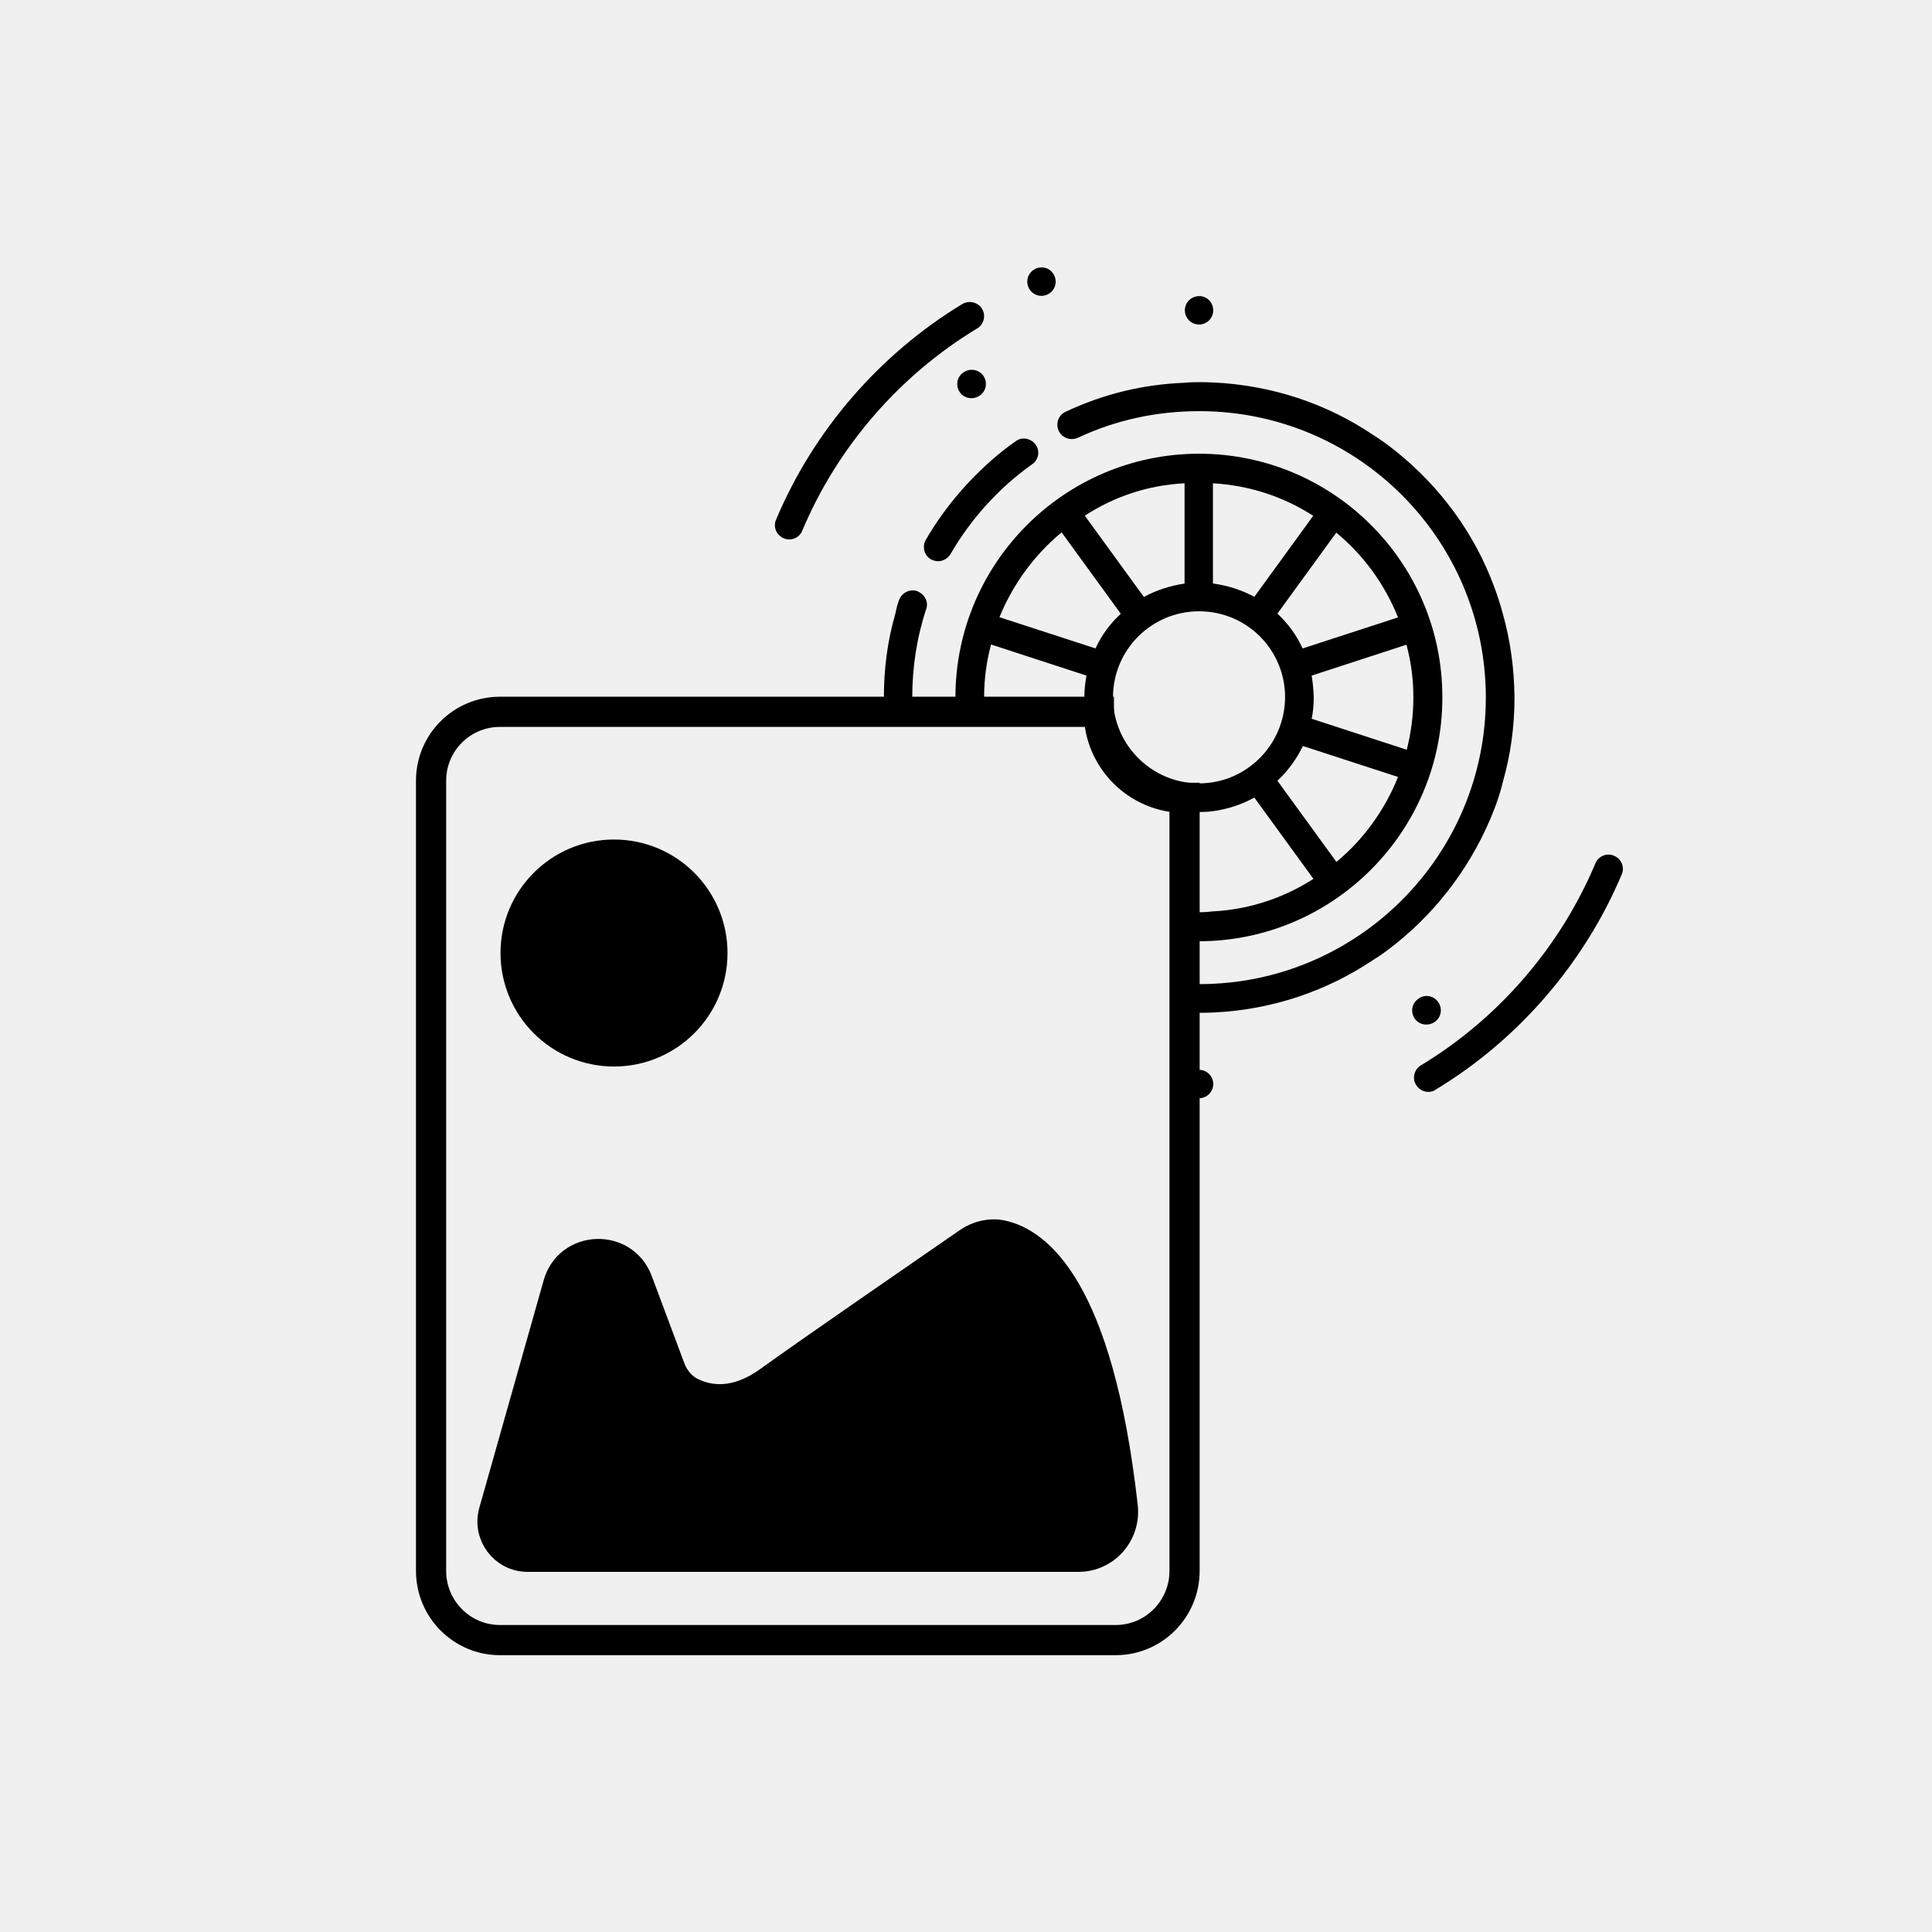
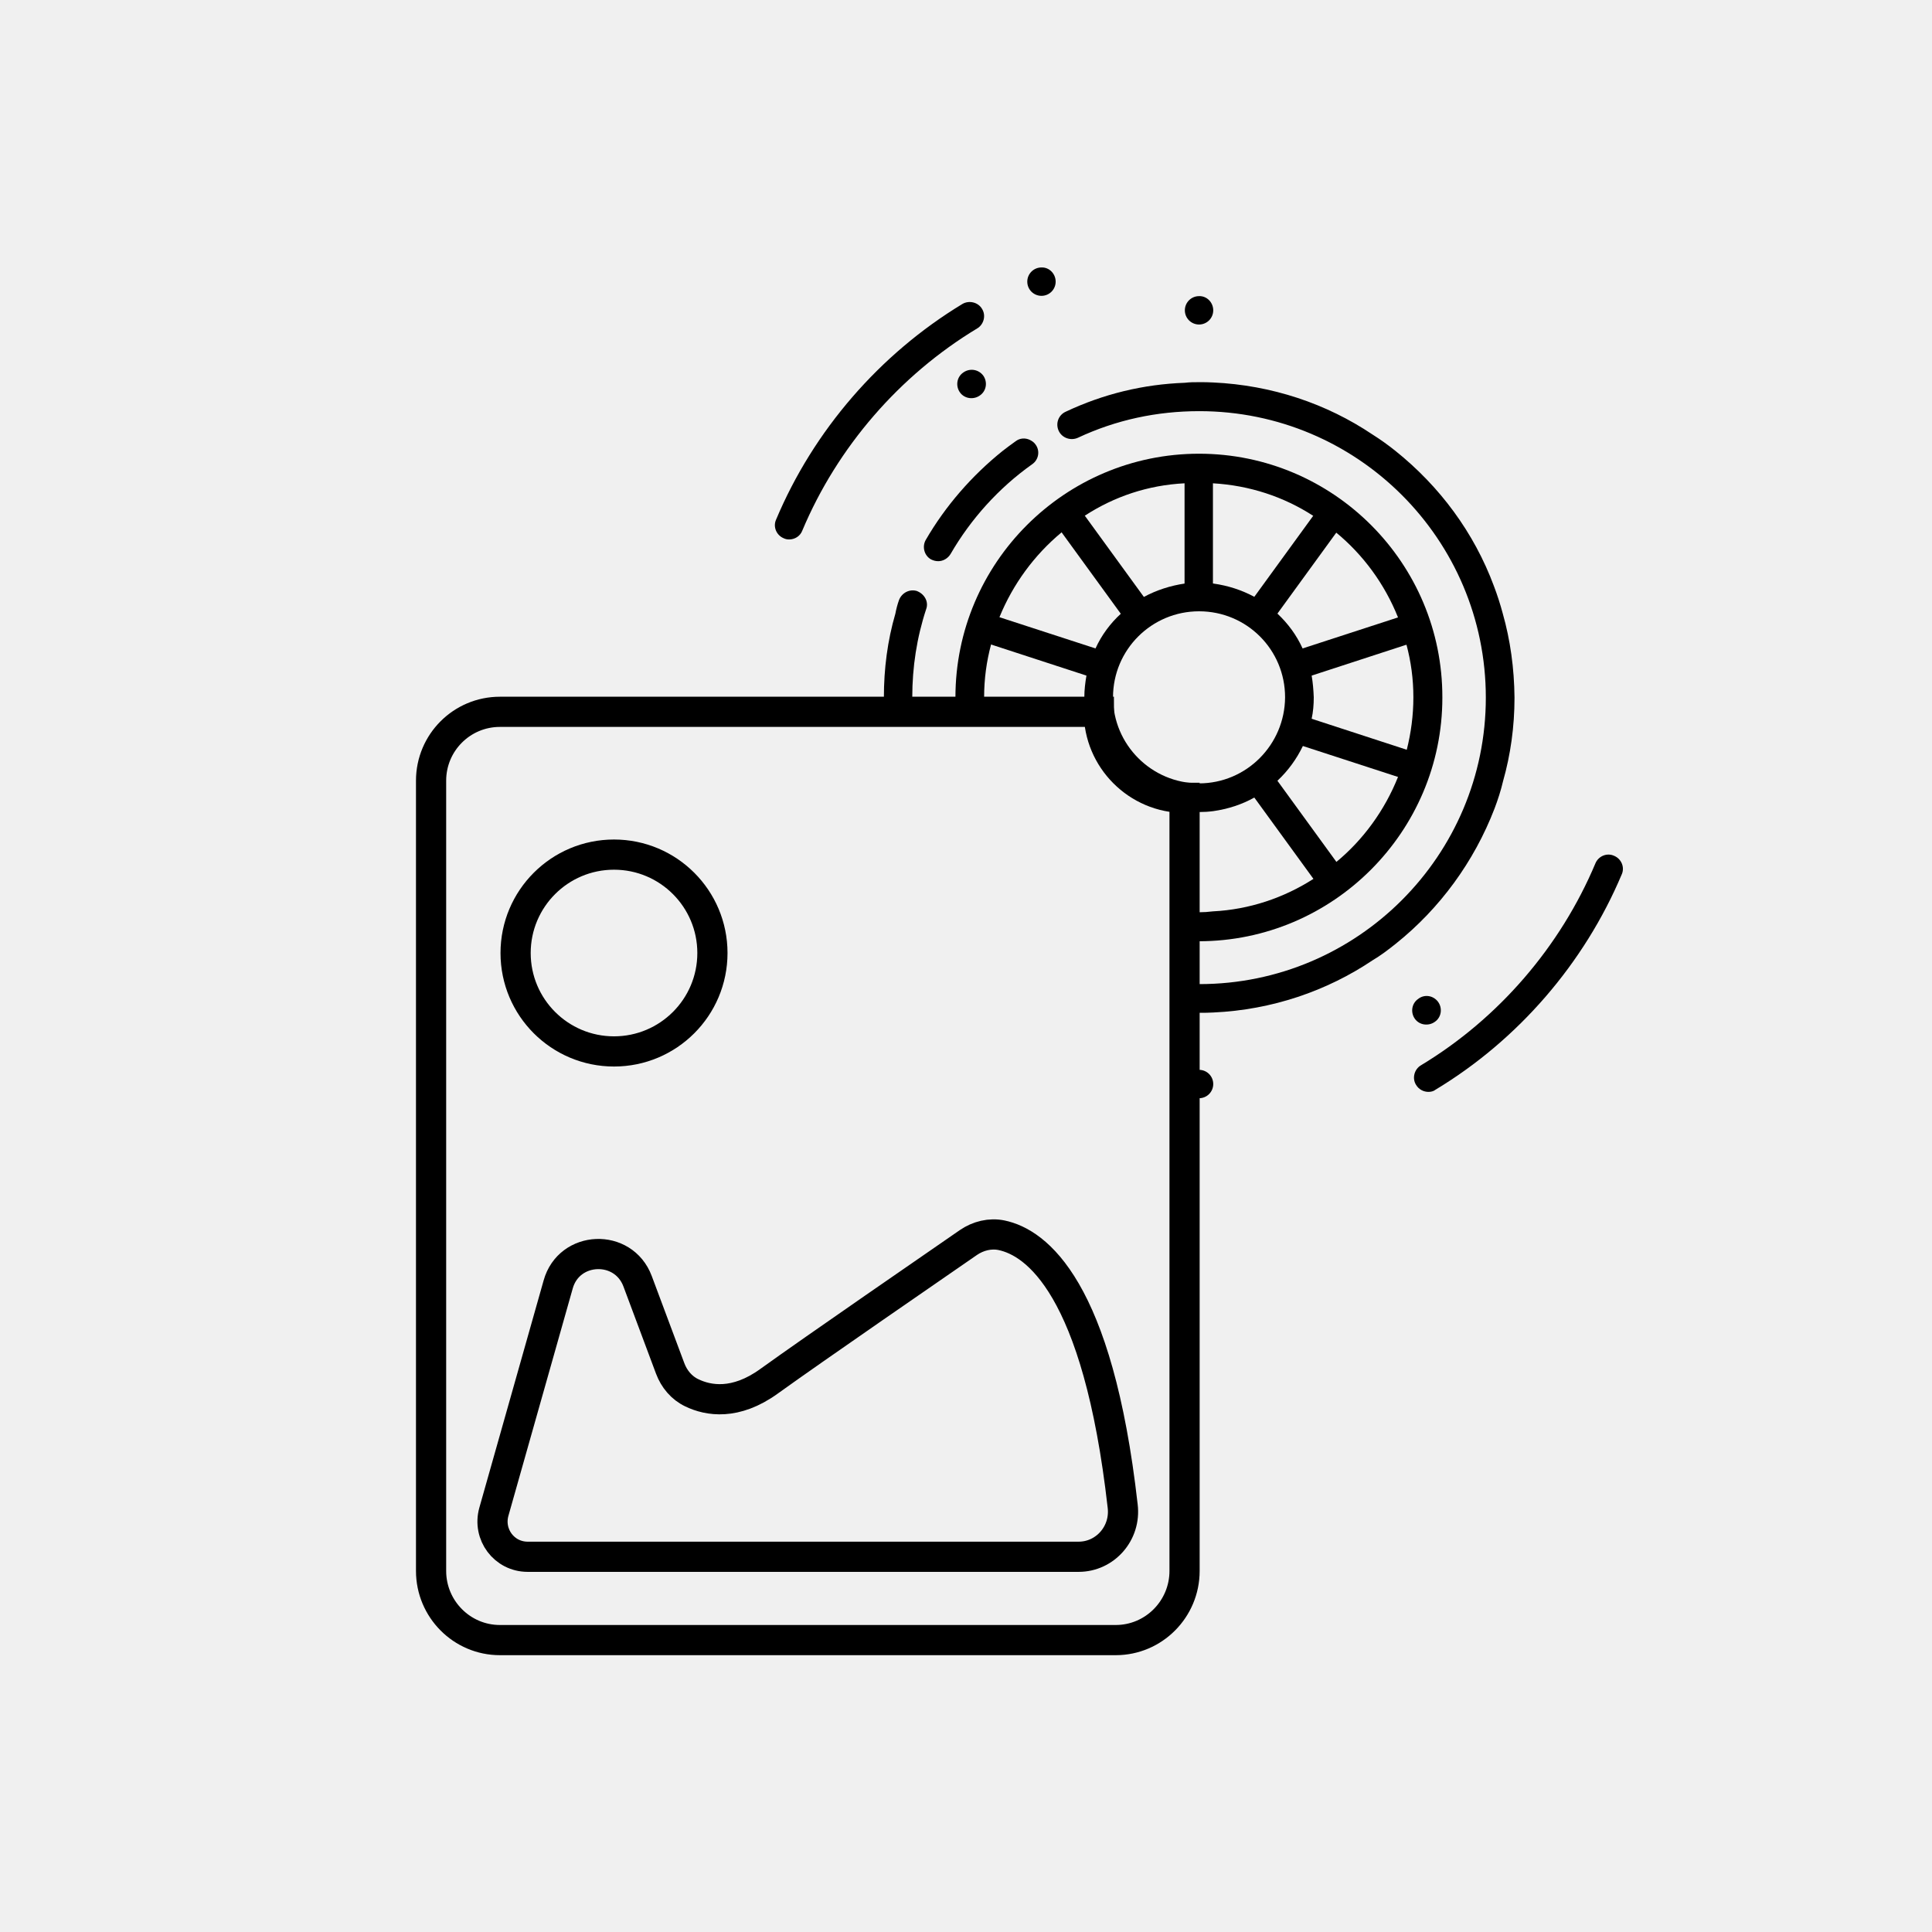
<svg xmlns="http://www.w3.org/2000/svg" version="1.1" x="0px" y="0px" viewBox="0 0 64 64" style="enable-background:new 0 0 64 64;" xml:space="preserve">
  <style type="text/css">
	.st0{display:none;}
	.st1{display:inline;fill:none;stroke:#FFFFFF;stroke-width:3;stroke-miterlimit:10;}
	.st2{display:inline;}
	.st3{fill:#FFFFFF;}
	.st4{fill:none;stroke:#000000;stroke-miterlimit:10;}
- 	.st5{stroke:#000000;stroke-miterlimit:10;}
- 	.st6{display:inline;stroke:#000000;stroke-miterlimit:10;}
- 	.st7{display:inline;fill:none;stroke:#000000;stroke-miterlimit:10;}
- 	.st8{display:inline;fill:#231F20;}
+ 	.st5{display:inline;fill:#FFFFFF;stroke:#FFFFFF;stroke-miterlimit:10;}
+ 	.st6{display:inline;fill:none;stroke:#FFFFFF;stroke-miterlimit:10;}
+ 	.st7{fill:none;stroke:#FFFFFF;stroke-miterlimit:10;}
+ 	.st8{fill:#F9F9F9;stroke:#FFFFFF;stroke-width:0.75;stroke-miterlimit:10;}
+ 	.st9{display:inline;fill:none;stroke:#FFFFFF;stroke-width:2;stroke-miterlimit:10;}
+ 	.st10{display:inline;fill:#FFFFFF;}
</style>
  <g id="Layer_1" class="st0">
    <path class="st1" d="M45.01,50.17H20.14c-3.13,0-5.5-2.81-4.99-5.89l3.25-19.43c0.09-0.55,0.13-1.12,0.17-1.68   C19,16.76,24.34,11.7,30.86,11.7h1.88c6.52,0,11.85,5.06,12.29,11.47c0.06,0.85,0.23,1.69,0.42,2.51l4.33,18.44   C50.51,47.21,48.17,50.16,45.01,50.17L45.01,50.17z" />
    <g class="st2">
      <g>
        <path class="st3" d="M25.22,54.88c2.12,1.16,4.23,2.06,6.7,2.06c2.49,0.01,4.62-0.9,6.75-2.06c1.7-0.92,0.18-3.51-1.51-2.59     c-0.57,0.31-1.12,0.64-1.71,0.91c-1.11,0.51-2.33,0.75-3.53,0.74c-1.17,0-2.34-0.23-3.44-0.72c-0.6-0.27-1.17-0.61-1.75-0.93     C25.04,51.36,23.52,53.95,25.22,54.88L25.22,54.88z" />
      </g>
    </g>
    <g class="st2">
      <g>
        <path class="st3" d="M38.26,6.98c-2.12-1.16-4.23-2.06-6.7-2.06c-2.49-0.01-4.62,0.9-6.75,2.06c-1.7,0.92-0.18,3.51,1.51,2.59     c0.57-0.31,1.12-0.64,1.71-0.91c1.11-0.51,2.33-0.75,3.53-0.74c1.17,0,2.34,0.23,3.44,0.72c0.6,0.27,1.17,0.61,1.75,0.93     C38.44,10.5,39.96,7.91,38.26,6.98L38.26,6.98z" />
      </g>
    </g>
  </g>
  <g id="Layer_2">
    <g>
      <g>
        <path d="M32.57,12.44c0.15,0.21,0.11,0.51-0.11,0.66l0,0c-0.21,0.15-0.51,0.11-0.66-0.1l0,0c-0.15-0.21-0.11-0.51,0.11-0.66l0,0     C32.12,12.19,32.41,12.23,32.57,12.44L32.57,12.44z M47.64,33.19c0.15,0.21,0.11,0.51-0.11,0.66l0,0     c-0.21,0.15-0.51,0.11-0.66-0.1l0,0c-0.15-0.21-0.11-0.51,0.11-0.66l0,0C47.18,32.93,47.48,32.97,47.64,33.19L47.64,33.19z" />
      </g>
      <g>
        <path d="M40.19,10.28c0,0.26-0.21,0.47-0.47,0.47l0,0c-0.26,0-0.47-0.21-0.47-0.47l0,0c0-0.26,0.21-0.47,0.47-0.47l0,0     C39.98,9.8,40.19,10.02,40.19,10.28L40.19,10.28z M40.19,35.91c0,0.26-0.21,0.47-0.47,0.47l0,0c-0.26,0-0.47-0.21-0.47-0.47l0,0     c0-0.26,0.21-0.47,0.47-0.47l0,0C39.98,35.44,40.19,35.65,40.19,35.91L40.19,35.91z" />
      </g>
      <path d="M43.45,22.38c-0.07-0.32-0.16-0.62-0.3-0.9c-0.2-0.44-0.48-0.82-0.83-1.15c-0.23-0.21-0.48-0.4-0.77-0.56    c-0.41-0.22-0.86-0.37-1.36-0.44c-0.15-0.02-0.31-0.03-0.47-0.03c-0.16,0-0.32,0.01-0.47,0.03c-0.48,0.07-0.94,0.22-1.35,0.44    c-0.28,0.16-0.54,0.34-0.77,0.56c-0.35,0.32-0.64,0.71-0.84,1.15c-0.14,0.28-0.24,0.58-0.3,0.9c-0.04,0.23-0.07,0.47-0.07,0.72    c0,0.25,0.02,0.48,0.07,0.71c0.07,0.32,0.16,0.63,0.29,0.9c0.21,0.44,0.49,0.83,0.85,1.15c0.23,0.22,0.48,0.41,0.77,0.56    c0.41,0.23,0.86,0.38,1.35,0.45c0.15,0.02,0.31,0.03,0.47,0.03c0.16,0,0.32-0.01,0.47-0.03c0.49-0.07,0.95-0.22,1.36-0.45    c0.28-0.15,0.54-0.34,0.77-0.56c0.34-0.32,0.63-0.71,0.84-1.15c0.13-0.28,0.23-0.58,0.29-0.9c0.05-0.23,0.07-0.47,0.07-0.71    C43.51,22.85,43.49,22.61,43.45,22.38z M39.72,25.95c-1.57,0-2.85-1.28-2.85-2.85c0-1.58,1.28-2.85,2.85-2.85    c1.58,0,2.85,1.27,2.85,2.85C42.56,24.67,41.29,25.95,39.72,25.95z" />
      <g>
        <path d="M36.75,21.63l-4.09-1.33c-0.12,0.29-0.21,0.6-0.29,0.9l4.08,1.33C36.51,22.21,36.61,21.91,36.75,21.63z" />
        <path d="M44.56,17.24c-0.24-0.2-0.5-0.38-0.77-0.55l-2.53,3.48c0.28,0.15,0.55,0.33,0.77,0.55L44.56,17.24z" />
        <path d="M38.18,20.17l-2.53-3.48c-0.27,0.17-0.53,0.35-0.77,0.55l2.53,3.48C37.63,20.5,37.9,20.32,38.18,20.17z" />
        <path d="M46.78,25.89c0.12-0.29,0.21-0.6,0.29-0.9l-4.08-1.33c-0.06,0.32-0.16,0.62-0.3,0.9L46.78,25.89z" />
        <path d="M42.69,21.63c0.14,0.28,0.24,0.58,0.3,0.9l4.08-1.33c-0.08-0.31-0.17-0.61-0.29-0.9L42.69,21.63z" />
        <path d="M41.26,26.02l2.53,3.48c0.27-0.17,0.53-0.35,0.77-0.55l-2.53-3.48C41.81,25.69,41.54,25.87,41.26,26.02z" />
        <path d="M39.24,15.52v4.3c0.16-0.02,0.31-0.05,0.47-0.05s0.32,0.02,0.47,0.05v-4.3c-0.16-0.01-0.31-0.02-0.47-0.02     C39.56,15.5,39.4,15.51,39.24,15.52z" />
      </g>
      <g>
        <path d="M30.84,18.53c0.08,0.04,0.16,0.06,0.24,0.06c0.16,0,0.32-0.09,0.41-0.24c0.67-1.16,1.6-2.19,2.7-2.97     c0.22-0.15,0.27-0.45,0.11-0.66c-0.05-0.07-0.11-0.11-0.19-0.15c-0.15-0.07-0.33-0.06-0.47,0.05c-0.14,0.1-0.29,0.21-0.43,0.32     c-1.02,0.82-1.89,1.82-2.54,2.94C30.54,18.1,30.61,18.4,30.84,18.53z" />
        <path d="M39.72,15.03c-4.45,0-8.07,3.62-8.07,8.07c0,0.09,0.02,0.18,0.02,0.27c0.08-0.01,0.15-0.02,0.23-0.02     c0.26,0,0.5,0.03,0.72,0.08c-0.01-0.11-0.02-0.22-0.02-0.33c0-0.61,0.08-1.19,0.23-1.75c0.07-0.31,0.17-0.62,0.28-0.91     c0.45-1.1,1.16-2.06,2.05-2.8c0.25-0.21,0.5-0.4,0.78-0.56c0.97-0.63,2.09-1.01,3.3-1.07c0.16-0.02,0.31-0.03,0.47-0.03     c0.16,0,0.31,0.01,0.47,0.03c1.22,0.07,2.35,0.45,3.31,1.07c0.27,0.16,0.52,0.35,0.77,0.56c0.9,0.74,1.61,1.71,2.05,2.81     c0.12,0.29,0.22,0.59,0.28,0.9c0.15,0.56,0.23,1.14,0.23,1.75c0,0.6-0.08,1.19-0.22,1.74c-0.08,0.31-0.17,0.61-0.29,0.9     c-0.44,1.1-1.15,2.08-2.05,2.82c-0.24,0.21-0.49,0.4-0.76,0.56c-0.97,0.62-2.11,1.01-3.32,1.07c-0.16,0.02-0.31,0.03-0.47,0.03     c-0.13,0-0.26-0.01-0.38-0.02c0.02,0.32-0.01,0.64-0.09,0.95c0.16,0.01,0.31,0.03,0.47,0.03c4.45,0,8.07-3.63,8.07-8.07     C47.79,18.65,44.17,15.03,39.72,15.03z" />
        <path d="M49.78,20.32c-0.08-0.3-0.18-0.61-0.29-0.9c-0.66-1.78-1.8-3.31-3.26-4.48c-0.25-0.2-0.5-0.38-0.77-0.55     c-1.52-1.02-3.33-1.63-5.27-1.72c-0.15-0.01-0.31-0.01-0.47-0.01c-0.16,0-0.31,0-0.47,0.02c-1.38,0.05-2.7,0.37-3.95,0.96     c-0.24,0.11-0.34,0.39-0.23,0.63s0.4,0.34,0.64,0.23c1.26-0.59,2.61-0.88,4.02-0.88c5.24,0,9.49,4.25,9.49,9.49     c0,5.23-4.25,9.49-9.49,9.49c-0.18,0-0.36-0.02-0.54-0.03c0.01,0.32-0.03,0.64-0.11,0.95c0.06,0,0.12,0.02,0.18,0.02     c0.15,0.01,0.31,0.01,0.47,0.01c0.16,0,0.32,0,0.47-0.01c1.94-0.09,3.75-0.71,5.27-1.73c0.27-0.16,0.52-0.35,0.77-0.55     c1.45-1.16,2.59-2.71,3.27-4.48c0.11-0.29,0.21-0.6,0.28-0.9c0.25-0.88,0.38-1.81,0.38-2.77C50.16,22.13,50.03,21.2,49.78,20.32z     " />
        <path d="M29.55,23.71c0.26,0,0.49,0.03,0.71,0.08c-0.02-0.23-0.04-0.46-0.04-0.69c0-1,0.15-1.98,0.46-2.92     c0.09-0.24-0.05-0.49-0.28-0.59c-0.01,0-0.01-0.01-0.02-0.01c-0.25-0.08-0.51,0.06-0.6,0.3c-0.05,0.14-0.09,0.29-0.12,0.45     c-0.26,0.89-0.38,1.82-0.38,2.77c0,0.21,0.03,0.42,0.04,0.63C29.4,23.73,29.47,23.71,29.55,23.71z" />
      </g>
      <path d="M47.32,36.17c-0.16,0-0.32-0.08-0.41-0.23c-0.14-0.22-0.06-0.52,0.16-0.65c2.57-1.55,4.62-3.93,5.78-6.69    c0.1-0.24,0.38-0.36,0.62-0.25c0.24,0.1,0.36,0.38,0.25,0.62c-1.24,2.94-3.43,5.48-6.17,7.13C47.49,36.15,47.4,36.17,47.32,36.17z    " />
      <g>
        <path d="M26.14,17.87c-0.06,0-0.12-0.01-0.18-0.04c-0.24-0.1-0.36-0.38-0.25-0.62c1.24-2.95,3.43-5.48,6.17-7.14     c0.22-0.13,0.52-0.06,0.65,0.16c0.14,0.22,0.06,0.52-0.16,0.65c-2.57,1.55-4.63,3.93-5.79,6.69     C26.51,17.76,26.33,17.87,26.14,17.87z M34.97,9.33c0,0.26-0.21,0.47-0.47,0.47l0,0c-0.26,0-0.47-0.21-0.47-0.47l0,0     c0-0.26,0.21-0.47,0.47-0.47l0,0C34.76,8.85,34.97,9.07,34.97,9.33L34.97,9.33z" />
      </g>
    </g>
    <path class="st4" d="M39.24,26.43v25.61c0,1.26-1.02,2.29-2.28,2.29h-20.4c-1.26,0-2.28-1.03-2.28-2.29V25.86   c0-1.26,1.02-2.28,2.28-2.28H36.4C36.4,25.15,37.68,26.43,39.24,26.43z" />
-     <path class="st5" d="M35.73,51.57c-4.01,0-14.33,0-18.25,0c-0.78,0-1.33-0.74-1.12-1.49l2.13-7.53c0.36-1.29,2.16-1.36,2.63-0.11   l1.08,2.89c0.13,0.35,0.38,0.65,0.72,0.81c0.54,0.26,1.44,0.42,2.55-0.38c1.57-1.13,5.47-3.81,6.61-4.6   c0.32-0.22,0.72-0.32,1.1-0.24c1.14,0.24,3.19,1.71,4.01,8.97C37.3,50.79,36.61,51.57,35.73,51.57z" />
-     <circle class="st5" cx="20.34" cy="31.57" r="3.26" />
+     <path class="st4" d="M35.73,51.57c-4.01,0-14.33,0-18.25,0c-0.78,0-1.33-0.74-1.12-1.49l2.13-7.53c0.36-1.29,2.16-1.36,2.63-0.11   l1.08,2.89c0.13,0.35,0.38,0.65,0.72,0.81c0.54,0.26,1.44,0.42,2.55-0.38c1.57-1.13,5.47-3.81,6.61-4.6   c0.32-0.22,0.72-0.32,1.1-0.24c1.14,0.24,3.19,1.71,4.01,8.97C37.3,50.79,36.61,51.57,35.73,51.57z" />
+     <circle class="st4" cx="20.34" cy="31.57" r="3.26" />
  </g>
  <g id="Layer_4" class="st0">
-     <path class="st6" d="M44.28,51.58c-5.65,0-20.21,0-25.73,0c-1.09,0-1.87-1.03-1.58-2.06l3-10.44c0.51-1.79,3.05-1.89,3.71-0.15   l1.53,4.02c0.18,0.49,0.54,0.9,1.01,1.12c0.76,0.35,2.03,0.58,3.59-0.53c2.22-1.56,7.71-5.29,9.32-6.38   c0.46-0.31,1.01-0.44,1.56-0.33c1.6,0.33,4.5,2.37,5.66,12.45C46.49,50.5,45.53,51.58,44.28,51.58z" />
-     <path class="st7" d="M43.21,14.33h1.92c2.36,0,4.28,1.92,4.28,4.28v30.97c0,2.36-1.92,4.28-4.28,4.28H19.1   c-2.36,0-4.28-1.92-4.28-4.28V18.61c0-2.36,1.92-4.28,4.28-4.28h2.06" />
-     <circle class="st6" cx="20.65" cy="28.06" r="2.58" />
-     <path class="st7" d="M32.82,10.16l1.32,2.67c0.1,0.2,0.28,0.33,0.5,0.36l2.94,0.43c0.55,0.08,0.76,0.75,0.37,1.14l-2.13,2.08   c-0.16,0.15-0.23,0.37-0.19,0.59l0.5,2.93c0.09,0.54-0.48,0.96-0.97,0.7l-2.63-1.38c-0.19-0.1-0.43-0.1-0.62,0l-2.63,1.38   c-0.49,0.26-1.06-0.16-0.97-0.7l0.5-2.93c0.04-0.22-0.03-0.44-0.19-0.59l-2.13-2.08c-0.4-0.39-0.18-1.06,0.37-1.14l2.94-0.43   c0.22-0.03,0.4-0.17,0.5-0.36l1.32-2.67C31.87,9.67,32.58,9.67,32.82,10.16z" />
-     <path class="st7" d="M28.37,18.52c-0.17,0.16-0.44,0.22-0.68,0.09l-2.33-1.23c-0.17-0.09-0.38-0.09-0.55,0l-2.33,1.23   c-0.43,0.23-0.94-0.14-0.86-0.62l0.45-2.59" />
-     <path class="st7" d="M22.08,15.4c0.03-0.19-0.03-0.39-0.17-0.52l-1.89-1.84c-0.35-0.34-0.16-0.94,0.33-1.01l2.61-0.38   c0.19-0.03,0.36-0.15,0.44-0.32l1.17-2.36c0.22-0.44,0.84-0.44,1.06,0l1.17,2.36c0.09,0.17,0.25,0.29,0.44,0.32l2.61,0.38   c0.12,0.02,0.22,0.07,0.3,0.14" />
+     <path class="st5" d="M44.28,51.58c-5.65,0-20.21,0-25.73,0c-1.09,0-1.87-1.03-1.58-2.06l3-10.44c0.51-1.79,3.05-1.89,3.71-0.15   l1.53,4.02c0.18,0.49,0.54,0.9,1.01,1.12c0.76,0.35,2.03,0.58,3.59-0.53c2.22-1.56,7.71-5.29,9.32-6.38   c0.46-0.31,1.01-0.44,1.56-0.33c1.6,0.33,4.5,2.37,5.66,12.45C46.49,50.5,45.53,51.58,44.28,51.58z" />
+     <path class="st6" d="M43.21,14.33h1.92c2.36,0,4.28,1.92,4.28,4.28v30.97c0,2.36-1.92,4.28-4.28,4.28H19.1   c-2.36,0-4.28-1.92-4.28-4.28V18.61c0-2.36,1.92-4.28,4.28-4.28h2.06" />
+     <circle class="st5" cx="20.65" cy="28.06" r="2.58" />
+     <path class="st6" d="M32.82,10.16l1.32,2.67c0.1,0.2,0.28,0.33,0.5,0.36l2.94,0.43c0.55,0.08,0.76,0.75,0.37,1.14l-2.13,2.08   c-0.16,0.15-0.23,0.37-0.19,0.59l0.5,2.93c0.09,0.54-0.48,0.96-0.97,0.7l-2.63-1.38c-0.19-0.1-0.43-0.1-0.62,0l-2.63,1.38   c-0.49,0.26-1.06-0.16-0.97-0.7l0.5-2.93c0.04-0.22-0.03-0.44-0.19-0.59l-2.13-2.08c-0.4-0.39-0.18-1.06,0.37-1.14l2.94-0.43   c0.22-0.03,0.4-0.17,0.5-0.36l1.32-2.67C31.87,9.67,32.58,9.67,32.82,10.16z" />
+     <path class="st6" d="M28.37,18.52c-0.17,0.16-0.44,0.22-0.68,0.09l-2.33-1.23c-0.17-0.09-0.38-0.09-0.55,0l-2.33,1.23   c-0.43,0.23-0.94-0.14-0.86-0.62l0.45-2.59" />
+     <path class="st6" d="M22.08,15.4c0.03-0.19-0.03-0.39-0.17-0.52l-1.89-1.84c-0.35-0.34-0.16-0.94,0.33-1.01l2.61-0.38   c0.19-0.03,0.36-0.15,0.44-0.32l1.17-2.36c0.22-0.44,0.84-0.44,1.06,0l1.17,2.36c0.09,0.17,0.25,0.29,0.44,0.32l2.61,0.38   c0.12,0.02,0.22,0.07,0.3,0.14" />
    <g class="st2">
-       <path class="st4" d="M35.94,18.52c0.17,0.16,0.44,0.22,0.68,0.09l2.33-1.23c0.17-0.09,0.38-0.09,0.55,0l2.33,1.23    c0.43,0.23,0.94-0.14,0.86-0.62l-0.45-2.59" />
-       <path class="st4" d="M42.23,15.4c-0.03-0.19,0.03-0.39,0.17-0.52l1.89-1.84c0.35-0.34,0.16-0.94-0.33-1.01l-2.61-0.38    c-0.19-0.03-0.36-0.15-0.44-0.32l-1.17-2.36c-0.22-0.44-0.84-0.44-1.06,0l-1.17,2.36c-0.09,0.17-0.25,0.29-0.44,0.32l-2.61,0.38    c-0.12,0.02-0.22,0.07-0.3,0.14" />
+       <path class="st7" d="M35.94,18.52c0.17,0.16,0.44,0.22,0.68,0.09l2.33-1.23c0.17-0.09,0.38-0.09,0.55,0l2.33,1.23    c0.43,0.23,0.94-0.14,0.86-0.62l-0.45-2.59" />
+       <path class="st7" d="M42.23,15.4c-0.03-0.19,0.03-0.39,0.17-0.52l1.89-1.84c0.35-0.34,0.16-0.94-0.33-1.01l-2.61-0.38    c-0.19-0.03-0.36-0.15-0.44-0.32l-1.17-2.36c-0.22-0.44-0.84-0.44-1.06,0l-1.17,2.36c-0.09,0.17-0.25,0.29-0.44,0.32l-2.61,0.38    c-0.12,0.02-0.22,0.07-0.3,0.14" />
    </g>
  </g>
  <g id="Layer_5" class="st0">
    <g class="st2">
-       <path d="M42.24,22.93c-0.07-0.32-0.16-0.62-0.3-0.9c-0.2-0.44-0.48-0.82-0.83-1.15c-0.23-0.21-0.48-0.4-0.77-0.56    c-0.41-0.22-0.86-0.37-1.36-0.44c-0.15-0.02-0.31-0.03-0.47-0.03c-0.16,0-0.32,0.01-0.47,0.03c-0.48,0.07-0.94,0.22-1.35,0.44    c-0.28,0.16-0.54,0.34-0.77,0.56c-0.35,0.32-0.64,0.71-0.84,1.15c-0.14,0.28-0.24,0.58-0.3,0.9c-0.04,0.23-0.07,0.47-0.07,0.72    c0,0.25,0.02,0.48,0.07,0.71c0.07,0.32,0.16,0.63,0.29,0.9c0.21,0.44,0.49,0.83,0.85,1.15c0.23,0.22,0.48,0.41,0.77,0.56    c0.41,0.23,0.86,0.38,1.35,0.45c0.15,0.02,0.31,0.03,0.47,0.03c0.16,0,0.32-0.01,0.47-0.03c0.49-0.07,0.95-0.22,1.36-0.45    c0.28-0.15,0.54-0.34,0.77-0.56c0.34-0.32,0.63-0.71,0.84-1.15c0.13-0.28,0.23-0.58,0.29-0.9c0.05-0.23,0.07-0.47,0.07-0.71    C42.31,23.41,42.28,23.16,42.24,22.93z M38.51,26.5c-1.57,0-2.85-1.28-2.85-2.85c0-1.58,1.28-2.85,2.85-2.85    c1.58,0,2.85,1.27,2.85,2.85C41.36,25.22,40.08,26.5,38.51,26.5z" />
+       <path class="st8" d="M42.24,22.93c-0.07-0.32-0.16-0.62-0.3-0.9c-0.2-0.44-0.48-0.82-0.83-1.15c-0.23-0.21-0.48-0.4-0.77-0.56    c-0.41-0.22-0.86-0.37-1.36-0.44c-0.15-0.02-0.31-0.03-0.47-0.03c-0.16,0-0.32,0.01-0.47,0.03c-0.48,0.07-0.94,0.22-1.35,0.44    c-0.28,0.16-0.54,0.34-0.77,0.56c-0.35,0.32-0.64,0.71-0.84,1.15c-0.14,0.28-0.24,0.58-0.3,0.9c-0.04,0.23-0.07,0.47-0.07,0.72    c0,0.25,0.02,0.48,0.07,0.71c0.07,0.32,0.16,0.63,0.29,0.9c0.21,0.44,0.49,0.83,0.85,1.15c0.23,0.22,0.48,0.41,0.77,0.56    c0.41,0.23,0.86,0.38,1.35,0.45c0.15,0.02,0.31,0.03,0.47,0.03c0.16,0,0.32-0.01,0.47-0.03c0.49-0.07,0.95-0.22,1.36-0.45    c0.28-0.15,0.54-0.34,0.77-0.56c0.34-0.32,0.63-0.71,0.84-1.15c0.13-0.28,0.23-0.58,0.29-0.9c0.05-0.23,0.07-0.47,0.07-0.71    C42.31,23.41,42.28,23.16,42.24,22.93z M38.51,26.5c-1.57,0-2.85-1.28-2.85-2.85c0-1.58,1.28-2.85,2.85-2.85    c1.58,0,2.85,1.27,2.85,2.85C41.36,25.22,40.08,26.5,38.51,26.5z" />
      <g>
-         <path d="M35.54,22.19l-4.09-1.33c-0.12,0.29-0.21,0.6-0.29,0.9l4.08,1.33C35.3,22.77,35.4,22.47,35.54,22.19z" />
-         <path d="M43.35,17.8c-0.24-0.2-0.5-0.38-0.77-0.55l-2.53,3.48c0.28,0.15,0.55,0.33,0.77,0.55L43.35,17.8z" />
-         <path d="M36.97,20.72l-2.53-3.48c-0.27,0.17-0.53,0.35-0.77,0.55l2.53,3.48C36.42,21.05,36.69,20.87,36.97,20.72z" />
-         <path d="M45.57,26.44c0.12-0.29,0.21-0.6,0.29-0.9l-4.08-1.33c-0.06,0.32-0.16,0.62-0.3,0.9L45.57,26.44z" />
-         <path d="M41.48,22.19c0.14,0.28,0.24,0.58,0.3,0.9l4.08-1.33c-0.08-0.31-0.17-0.61-0.29-0.9L41.48,22.19z" />
-         <path d="M40.05,26.58l2.53,3.48c0.27-0.17,0.53-0.35,0.77-0.55l-2.53-3.48C40.6,26.25,40.33,26.43,40.05,26.58z" />
-         <path d="M38.04,16.08v4.3c0.16-0.02,0.31-0.05,0.47-0.05s0.32,0.02,0.47,0.05v-4.3c-0.16-0.01-0.31-0.02-0.47-0.02     C38.35,16.06,38.19,16.07,38.04,16.08z" />
+         <path class="st8" d="M35.54,22.19l-4.09-1.33c-0.12,0.29-0.21,0.6-0.29,0.9l4.08,1.33C35.3,22.77,35.4,22.47,35.54,22.19z" />
+         <path class="st8" d="M43.35,17.8c-0.24-0.2-0.5-0.38-0.77-0.55l-2.53,3.48c0.28,0.15,0.55,0.33,0.77,0.55L43.35,17.8z" />
+         <path class="st8" d="M36.97,20.72l-2.53-3.48c-0.27,0.17-0.53,0.35-0.77,0.55l2.53,3.48C36.42,21.05,36.69,20.87,36.97,20.72z" />
+         <path class="st8" d="M45.57,26.44c0.12-0.29,0.21-0.6,0.29-0.9l-4.08-1.33c-0.06,0.32-0.16,0.62-0.3,0.9L45.57,26.44z" />
+         <path class="st8" d="M41.48,22.19c0.14,0.28,0.24,0.58,0.3,0.9l4.08-1.33c-0.08-0.31-0.17-0.61-0.29-0.9L41.48,22.19z" />
+         <path class="st8" d="M40.05,26.58l2.53,3.48c0.27-0.17,0.53-0.35,0.77-0.55l-2.53-3.48C40.6,26.25,40.33,26.43,40.05,26.58z" />
+         <path class="st8" d="M38.04,16.08v4.3c0.16-0.02,0.31-0.05,0.47-0.05s0.32,0.02,0.47,0.05v-4.3c-0.16-0.01-0.31-0.02-0.47-0.02     C38.35,16.06,38.19,16.07,38.04,16.08z" />
      </g>
      <g>
-         <path d="M29.63,19.09c0.08,0.04,0.16,0.06,0.24,0.06c0.16,0,0.32-0.09,0.41-0.24c0.67-1.16,1.6-2.19,2.7-2.97     c0.22-0.15,0.27-0.45,0.11-0.66c-0.05-0.07-0.11-0.11-0.19-0.15c-0.15-0.07-0.33-0.06-0.47,0.05c-0.14,0.1-0.29,0.21-0.43,0.32     c-1.02,0.82-1.89,1.82-2.54,2.94C29.33,18.66,29.4,18.96,29.63,19.09z" />
-         <path d="M38.51,15.59c-4.45,0-8.07,3.62-8.07,8.07c0,0.09,0.02,0.18,0.02,0.27c0.08-0.01,0.15-0.02,0.23-0.02     c0.26,0,0.5,0.03,0.72,0.08c-0.01-0.11-0.02-0.22-0.02-0.33c0-0.61,0.08-1.19,0.23-1.75c0.07-0.31,0.17-0.62,0.28-0.91     c0.45-1.1,1.16-2.06,2.05-2.8c0.25-0.21,0.5-0.4,0.78-0.56c0.97-0.63,2.09-1.01,3.3-1.07c0.16-0.02,0.31-0.03,0.47-0.03     c0.16,0,0.31,0.01,0.47,0.03c1.22,0.07,2.35,0.45,3.31,1.07c0.27,0.16,0.52,0.35,0.77,0.56c0.9,0.74,1.61,1.71,2.05,2.81     c0.12,0.29,0.22,0.59,0.28,0.9c0.15,0.56,0.23,1.14,0.23,1.75c0,0.6-0.08,1.19-0.22,1.74c-0.08,0.31-0.17,0.61-0.29,0.9     c-0.44,1.1-1.15,2.08-2.05,2.82c-0.24,0.21-0.49,0.4-0.76,0.56c-0.97,0.62-2.11,1.01-3.32,1.07c-0.16,0.02-0.31,0.03-0.47,0.03     c-0.13,0-0.26-0.01-0.38-0.02c0.02,0.32-0.01,0.64-0.09,0.95c0.16,0.01,0.31,0.03,0.47,0.03c4.45,0,8.07-3.63,8.07-8.07     C46.58,19.2,42.96,15.59,38.51,15.59z" />
-         <path d="M48.57,20.87c-0.08-0.3-0.18-0.61-0.29-0.9c-0.66-1.78-1.8-3.31-3.26-4.48c-0.25-0.2-0.5-0.38-0.77-0.55     c-1.52-1.02-3.33-1.63-5.27-1.72c-0.15-0.01-0.31-0.01-0.47-0.01c-0.16,0-0.31,0-0.47,0.02c-1.38,0.05-2.7,0.37-3.95,0.96     c-0.24,0.11-0.34,0.39-0.23,0.63c0.11,0.24,0.4,0.34,0.64,0.23c1.26-0.59,2.61-0.88,4.02-0.88c5.24,0,9.49,4.25,9.49,9.49     c0,5.23-4.25,9.49-9.49,9.49c-0.18,0-0.36-0.02-0.54-0.03c0.01,0.32-0.03,0.64-0.11,0.95c0.06,0,0.12,0.02,0.18,0.02     c0.15,0.01,0.31,0.01,0.47,0.01c0.16,0,0.32,0,0.47-0.01c1.94-0.09,3.75-0.71,5.27-1.73c0.27-0.16,0.52-0.35,0.77-0.55     c1.45-1.16,2.59-2.71,3.27-4.48c0.11-0.29,0.21-0.6,0.28-0.9c0.25-0.88,0.38-1.81,0.38-2.77C48.95,22.69,48.82,21.76,48.57,20.87     z" />
-         <path d="M28.34,24.27c0.26,0,0.49,0.03,0.71,0.08c-0.02-0.23-0.04-0.46-0.04-0.69c0-1,0.15-1.98,0.46-2.92     c0.09-0.24-0.05-0.49-0.28-0.59c-0.01,0-0.01-0.01-0.02-0.01c-0.25-0.08-0.51,0.06-0.6,0.3c-0.05,0.14-0.09,0.29-0.12,0.45     c-0.26,0.89-0.38,1.82-0.38,2.77c0,0.21,0.03,0.42,0.04,0.63C28.19,24.28,28.26,24.27,28.34,24.27z" />
+         <path class="st8" d="M29.63,19.09c0.08,0.04,0.16,0.06,0.24,0.06c0.16,0,0.32-0.09,0.41-0.24c0.67-1.16,1.6-2.19,2.7-2.97     c0.22-0.15,0.27-0.45,0.11-0.66c-0.05-0.07-0.11-0.11-0.19-0.15c-0.15-0.07-0.33-0.06-0.47,0.05c-0.14,0.1-0.29,0.21-0.43,0.32     c-1.02,0.82-1.89,1.82-2.54,2.94C29.33,18.66,29.4,18.96,29.63,19.09z" />
+         <path class="st8" d="M38.51,15.59c-4.45,0-8.07,3.62-8.07,8.07c0,0.09,0.02,0.18,0.02,0.27c0.08-0.01,0.15-0.02,0.23-0.02     c0.26,0,0.5,0.03,0.72,0.08c-0.01-0.11-0.02-0.22-0.02-0.33c0-0.61,0.08-1.19,0.23-1.75c0.07-0.31,0.17-0.62,0.28-0.91     c0.45-1.1,1.16-2.06,2.05-2.8c0.25-0.21,0.5-0.4,0.78-0.56c0.97-0.63,2.09-1.01,3.3-1.07c0.16-0.02,0.31-0.03,0.47-0.03     c0.16,0,0.31,0.01,0.47,0.03c1.22,0.07,2.35,0.45,3.31,1.07c0.27,0.16,0.52,0.35,0.77,0.56c0.9,0.74,1.61,1.71,2.05,2.81     c0.12,0.29,0.22,0.59,0.28,0.9c0.15,0.56,0.23,1.14,0.23,1.75c0,0.6-0.08,1.19-0.22,1.74c-0.08,0.31-0.17,0.61-0.29,0.9     c-0.44,1.1-1.15,2.08-2.05,2.82c-0.24,0.21-0.49,0.4-0.76,0.56c-0.97,0.62-2.11,1.01-3.32,1.07c-0.16,0.02-0.31,0.03-0.47,0.03     c-0.13,0-0.26-0.01-0.38-0.02c0.02,0.32-0.01,0.64-0.09,0.95c0.16,0.01,0.31,0.03,0.47,0.03c4.45,0,8.07-3.63,8.07-8.07     C46.58,19.2,42.96,15.59,38.51,15.59z" />
+         <path class="st8" d="M48.57,20.87c-0.08-0.3-0.18-0.61-0.29-0.9c-0.66-1.78-1.8-3.31-3.26-4.48c-0.25-0.2-0.5-0.38-0.77-0.55     c-1.52-1.02-3.33-1.63-5.27-1.72c-0.15-0.01-0.31-0.01-0.47-0.01c-0.16,0-0.31,0-0.47,0.02c-1.38,0.05-2.7,0.37-3.95,0.96     c-0.24,0.11-0.34,0.39-0.23,0.63c0.11,0.24,0.4,0.34,0.64,0.23c1.26-0.59,2.61-0.88,4.02-0.88c5.24,0,9.49,4.25,9.49,9.49     c0,5.23-4.25,9.49-9.49,9.49c-0.18,0-0.36-0.02-0.54-0.03c0.01,0.32-0.03,0.64-0.11,0.95c0.06,0,0.12,0.02,0.18,0.02     c0.15,0.01,0.31,0.01,0.47,0.01c0.16,0,0.32,0,0.47-0.01c1.94-0.09,3.75-0.71,5.27-1.73c0.27-0.16,0.52-0.35,0.77-0.55     c1.45-1.16,2.59-2.71,3.27-4.48c0.11-0.29,0.21-0.6,0.28-0.9c0.25-0.88,0.38-1.81,0.38-2.77C48.95,22.69,48.82,21.76,48.57,20.87     z" />
+         <path class="st8" d="M28.34,24.27c0.26,0,0.49,0.03,0.71,0.08c-0.02-0.23-0.04-0.46-0.04-0.69c0-1,0.15-1.98,0.46-2.92     c0.09-0.24-0.05-0.49-0.28-0.59c-0.01,0-0.01-0.01-0.02-0.01c-0.25-0.08-0.51,0.06-0.6,0.3c-0.05,0.14-0.09,0.29-0.12,0.45     c-0.26,0.89-0.38,1.82-0.38,2.77c0,0.21,0.03,0.42,0.04,0.63C28.19,24.28,28.26,24.27,28.34,24.27z" />
      </g>
      <g>
-         <path d="M24.94,18.43c-0.06,0-0.12-0.01-0.18-0.04c-0.24-0.1-0.36-0.38-0.25-0.62c1.24-2.95,3.43-5.48,6.17-7.14     c0.22-0.13,0.52-0.06,0.65,0.16c0.14,0.22,0.06,0.52-0.16,0.65c-2.57,1.55-4.63,3.93-5.79,6.69     C25.3,18.32,25.12,18.43,24.94,18.43z M33.77,9.88c0,0.26-0.21,0.47-0.47,0.47l0,0c-0.26,0-0.47-0.21-0.47-0.47l0,0     c0-0.26,0.21-0.47,0.47-0.47l0,0C33.55,9.41,33.77,9.62,33.77,9.88L33.77,9.88z" />
+         <path class="st8" d="M24.94,18.43c-0.06,0-0.12-0.01-0.18-0.04c-0.24-0.1-0.36-0.38-0.25-0.62c1.24-2.95,3.43-5.48,6.17-7.14     c0.22-0.13,0.52-0.06,0.65,0.16c0.14,0.22,0.06,0.52-0.16,0.65c-2.57,1.55-4.63,3.93-5.79,6.69     C25.3,18.32,25.12,18.43,24.94,18.43z M33.77,9.88c0,0.26-0.21,0.47-0.47,0.47l0,0c-0.26,0-0.47-0.21-0.47-0.47l0,0     c0-0.26,0.21-0.47,0.47-0.47l0,0C33.55,9.41,33.77,9.62,33.77,9.88L33.77,9.88z" />
      </g>
    </g>
-     <path class="st7" d="M38.04,27.04v8.57c0,1.33-1,2.4-2.24,2.4H24.81l-4.65,4.65v-4.65" />
-     <path class="st7" d="M25.37,38.02v5.23c0,1.38,1.12,2.5,2.5,2.5h5.84l5.35,5.35l0.01-5.35" />
-     <path class="st7" d="M46.08,30.3c1.38,0,2.5,1.12,2.5,2.5v10.46c0,1.38-1.12,2.5-2.5,2.5h-7.51" />
-     <path class="st7" d="M35.5,24.21H17.29c-1.24,0-2.24,1.08-2.24,2.4v9c0,1.33,1,2.4,2.24,2.4h3.37" />
+     <path class="st9" d="M38.04,27.04v8.57c0,1.33-1,2.4-2.24,2.4H24.81l-4.65,4.65v-4.65" />
+     <path class="st9" d="M25.37,38.02v5.23c0,1.38,1.12,2.5,2.5,2.5h5.84l5.35,5.35l0.01-5.35" />
+     <path class="st9" d="M46.08,30.3c1.38,0,2.5,1.12,2.5,2.5v10.46c0,1.38-1.12,2.5-2.5,2.5l-8.01,0.13" />
+     <path class="st9" d="M35.5,24.21H17.29c-1.24,0-2.24,1.08-2.24,2.4v9c0,1.33,1,2.4,2.24,2.4h3.88" />
  </g>
  <g id="Layer_6" class="st0">
-     <path id="rect7849" class="st2" d="M31.99,20.13c-2.53,0-4.59,2.06-4.59,4.59v3.06c0,1.47,0.71,2.77,1.79,3.61   c-2.89,1.2-4.96,4.26-5.06,7.84c-0.01,0.42,0.32,0.77,0.74,0.79c0.01,0,0.01,0,0.02,0l14,0.02c0.42,0,0.77-0.34,0.77-0.76   c0-0.01,0-0.01,0-0.02c-0.09-3.53-2.09-6.57-4.94-7.82c1.12-0.84,1.86-2.16,1.86-3.66v-3.06C36.58,22.19,34.52,20.13,31.99,20.13z    M31.99,21.66c1.71,0,3.06,1.35,3.06,3.06v3.06c0,1.71-1.35,3.06-3.06,3.06c-1.71,0-3.06-1.35-3.06-3.06v-3.06   C28.93,23.01,30.28,21.66,31.99,21.66z M22.02,24.72c-2.11,0-3.82,1.72-3.82,3.82v1.53c0,1.12,0.5,2.12,1.28,2.82   c-2.46,1.03-4.19,3.48-4.28,6.31c-0.01,0.42,0.32,0.78,0.74,0.79c0.01,0,0.01,0,0.02,0L22,40.01c0.42,0.01,0.77-0.33,0.78-0.75   c0.01-0.42-0.33-0.77-0.75-0.78c-0.01,0-0.01,0-0.02,0l-5.11-0.01c0.46-2.62,2.6-4.65,5.33-4.57c0.12,0.01,0.24-0.01,0.35-0.05   c1.84-0.27,3.27-1.85,3.27-3.77v-1.53C25.85,26.44,24.13,24.72,22.02,24.72z M22.02,26.25c1.28,0,2.29,1.01,2.29,2.29v1.53   c0,1.28-1.01,2.29-2.29,2.29s-2.29-1.01-2.29-2.29v-1.53C19.73,27.26,20.74,26.25,22.02,26.25z M32.08,32.38   c3.02,0.1,5.46,2.71,5.89,6.13l-12.15-0.02C26.28,34.92,28.92,32.27,32.08,32.38z" />
-     <path class="st2" d="M44.53,32.9c0.78-0.7,1.28-1.7,1.28-2.82v-1.53c0-2.11-1.72-3.82-3.82-3.82s-3.82,1.72-3.82,3.82v1.53   c0,1.92,1.43,3.5,3.27,3.77c0.11,0.04,0.23,0.06,0.35,0.05c2.73-0.08,4.87,1.95,5.33,4.57l-5.11,0.01c-0.01,0-0.01,0-0.02,0   c-0.42,0.01-0.76,0.35-0.75,0.78c0.01,0.42,0.35,0.76,0.78,0.75L48.04,40c0.01,0,0.01,0,0.02,0c0.42-0.01,0.75-0.37,0.74-0.79   C48.72,36.38,46.99,33.93,44.53,32.9z M44.27,30.07c0,1.28-1.01,2.29-2.29,2.29s-2.29-1.01-2.29-2.29v-1.53   c0-1.28,1.01-2.29,2.29-2.29s2.29,1.01,2.29,2.29V30.07z" />
+     <path id="rect7849" class="st10" d="M31.99,20.13c-2.53,0-4.59,2.06-4.59,4.59v3.06c0,1.47,0.71,2.77,1.79,3.61   c-2.89,1.2-4.96,4.26-5.06,7.84c-0.01,0.42,0.32,0.77,0.74,0.79c0.01,0,0.01,0,0.02,0l14,0.02c0.42,0,0.77-0.34,0.77-0.76   c0-0.01,0-0.01,0-0.02c-0.09-3.53-2.09-6.57-4.94-7.82c1.12-0.84,1.86-2.16,1.86-3.66v-3.06C36.58,22.19,34.52,20.13,31.99,20.13z    M31.99,21.66c1.71,0,3.06,1.35,3.06,3.06v3.06c0,1.71-1.35,3.06-3.06,3.06c-1.71,0-3.06-1.35-3.06-3.06v-3.06   C28.93,23.01,30.28,21.66,31.99,21.66z M22.02,24.72c-2.11,0-3.82,1.72-3.82,3.82v1.53c0,1.12,0.5,2.12,1.28,2.82   c-2.46,1.03-4.19,3.48-4.28,6.31c-0.01,0.42,0.32,0.78,0.74,0.79c0.01,0,0.01,0,0.02,0L22,40.01c0.42,0.01,0.77-0.33,0.78-0.75   c0.01-0.42-0.33-0.77-0.75-0.78c-0.01,0-0.01,0-0.02,0l-5.11-0.01c0.46-2.62,2.6-4.65,5.33-4.57c0.12,0.01,0.24-0.01,0.35-0.05   c1.84-0.27,3.27-1.85,3.27-3.77v-1.53C25.85,26.44,24.13,24.72,22.02,24.72z M22.02,26.25c1.28,0,2.29,1.01,2.29,2.29v1.53   c0,1.28-1.01,2.29-2.29,2.29s-2.29-1.01-2.29-2.29v-1.53C19.73,27.26,20.74,26.25,22.02,26.25z M32.08,32.38   c3.02,0.1,5.46,2.71,5.89,6.13l-12.15-0.02C26.28,34.92,28.92,32.27,32.08,32.38z" />
+     <path class="st10" d="M44.53,32.9c0.78-0.7,1.28-1.7,1.28-2.82v-1.53c0-2.11-1.72-3.82-3.82-3.82s-3.82,1.72-3.82,3.82v1.53   c0,1.92,1.43,3.5,3.27,3.77c0.11,0.04,0.23,0.06,0.35,0.05c2.73-0.08,4.87,1.95,5.33,4.57l-5.11,0.01c-0.01,0-0.01,0-0.02,0   c-0.42,0.01-0.76,0.35-0.75,0.78c0.01,0.42,0.35,0.76,0.78,0.75L48.04,40c0.01,0,0.01,0,0.02,0c0.42-0.01,0.75-0.37,0.74-0.79   C48.72,36.38,46.99,33.93,44.53,32.9z M44.27,30.07c0,1.28-1.01,2.29-2.29,2.29s-2.29-1.01-2.29-2.29v-1.53   c0-1.28,1.01-2.29,2.29-2.29s2.29,1.01,2.29,2.29V30.07z" />
  </g>
  <g id="Layer_7" class="st0">
-     <path class="st8" d="M45.99,15.34H19.01c-2.03,0-3.68,1.65-3.68,3.68v26.97c0,2.03,1.65,3.68,3.68,3.68h26.97   c2.03,0,3.68-1.65,3.68-3.68V19.01C49.66,16.98,48.02,15.34,45.99,15.34z M47.21,45.99c0,0.68-0.55,1.23-1.23,1.23H19.01   c-0.68,0-1.23-0.55-1.23-1.23V19.01c0-0.68,0.55-1.23,1.23-1.23h26.97c0.68,0,1.23,0.55,1.23,1.23V45.99z" />
-     <path class="st8" d="M41.61,25.56c0,0,0,0,0-0.07c-0.05-0.12-0.11-0.22-0.2-0.32l-4.01-4.51l0,0c-0.03-0.03-0.06-0.06-0.1-0.09   l-0.25-0.17h-0.13c-0.1-0.06-0.21-0.12-0.32-0.16H24.53c-0.68,0-1.23,0.55-1.23,1.23v22.07c0,0.68,0.55,1.23,1.23,1.23h15.94   c0.68,0,1.23-0.55,1.23-1.23V25.98l0,0C41.69,25.83,41.66,25.69,41.61,25.56z M37.76,24.74L37.76,24.74z M25.76,42.31V22.69h9.55   v3.29c0,0.68,0.55,1.23,1.23,1.23h2.71v15.11H25.76z" />
-     <path class="st8" d="M28.82,34.44c-0.68,0-1.23,0.55-1.23,1.23v4.03c0,0.68,0.55,1.23,1.23,1.23c0.68,0,1.23-0.55,1.23-1.23v-4.03   C30.05,34.99,29.5,34.44,28.82,34.44z M32.5,31.99c-0.68,0-1.23,0.55-1.23,1.23v6.49c0,0.68,0.55,1.23,1.23,1.23   c0.68,0,1.23-0.55,1.23-1.23v-6.49C33.73,32.53,33.18,31.99,32.5,31.99z M36.18,29.53c-0.68,0-1.23,0.55-1.23,1.23v8.94   c0,0.68,0.55,1.23,1.23,1.23s1.23-0.55,1.23-1.23v-8.94C37.4,30.08,36.86,29.53,36.18,29.53z" />
+     <path class="st10" d="M45.99,15.34H19.01c-2.03,0-3.68,1.65-3.68,3.68v26.97c0,2.03,1.65,3.68,3.68,3.68h26.97   c2.03,0,3.68-1.65,3.68-3.68V19.01C49.66,16.98,48.02,15.34,45.99,15.34z M47.21,45.99c0,0.68-0.55,1.23-1.23,1.23H19.01   c-0.68,0-1.23-0.55-1.23-1.23V19.01c0-0.68,0.55-1.23,1.23-1.23h26.97c0.68,0,1.23,0.55,1.23,1.23V45.99z" />
+     <path class="st10" d="M41.61,25.56c0,0,0,0,0-0.07c-0.05-0.12-0.11-0.22-0.2-0.32l-4.01-4.51l0,0c-0.03-0.03-0.06-0.06-0.1-0.09   l-0.25-0.17h-0.13c-0.1-0.06-0.21-0.12-0.32-0.16H24.53c-0.68,0-1.23,0.55-1.23,1.23v22.07c0,0.68,0.55,1.23,1.23,1.23h15.94   c0.68,0,1.23-0.55,1.23-1.23V25.98l0,0C41.69,25.83,41.66,25.69,41.61,25.56z M37.76,24.74L37.76,24.74z M25.76,42.31V22.69h9.55   v3.29c0,0.68,0.55,1.23,1.23,1.23h2.71v15.11H25.76z" />
+     <path class="st10" d="M28.82,34.44c-0.68,0-1.23,0.55-1.23,1.23v4.03c0,0.68,0.55,1.23,1.23,1.23c0.68,0,1.23-0.55,1.23-1.23v-4.03   C30.05,34.99,29.5,34.44,28.82,34.44z M32.5,31.99c-0.68,0-1.23,0.55-1.23,1.23v6.49c0,0.68,0.55,1.23,1.23,1.23   c0.68,0,1.23-0.55,1.23-1.23v-6.49C33.73,32.53,33.18,31.99,32.5,31.99z M36.18,29.53c-0.68,0-1.23,0.55-1.23,1.23v8.94   c0,0.68,0.55,1.23,1.23,1.23s1.23-0.55,1.23-1.23v-8.94C37.4,30.08,36.86,29.53,36.18,29.53z" />
  </g>
  <g id="Layer_3">
</g>
</svg>
